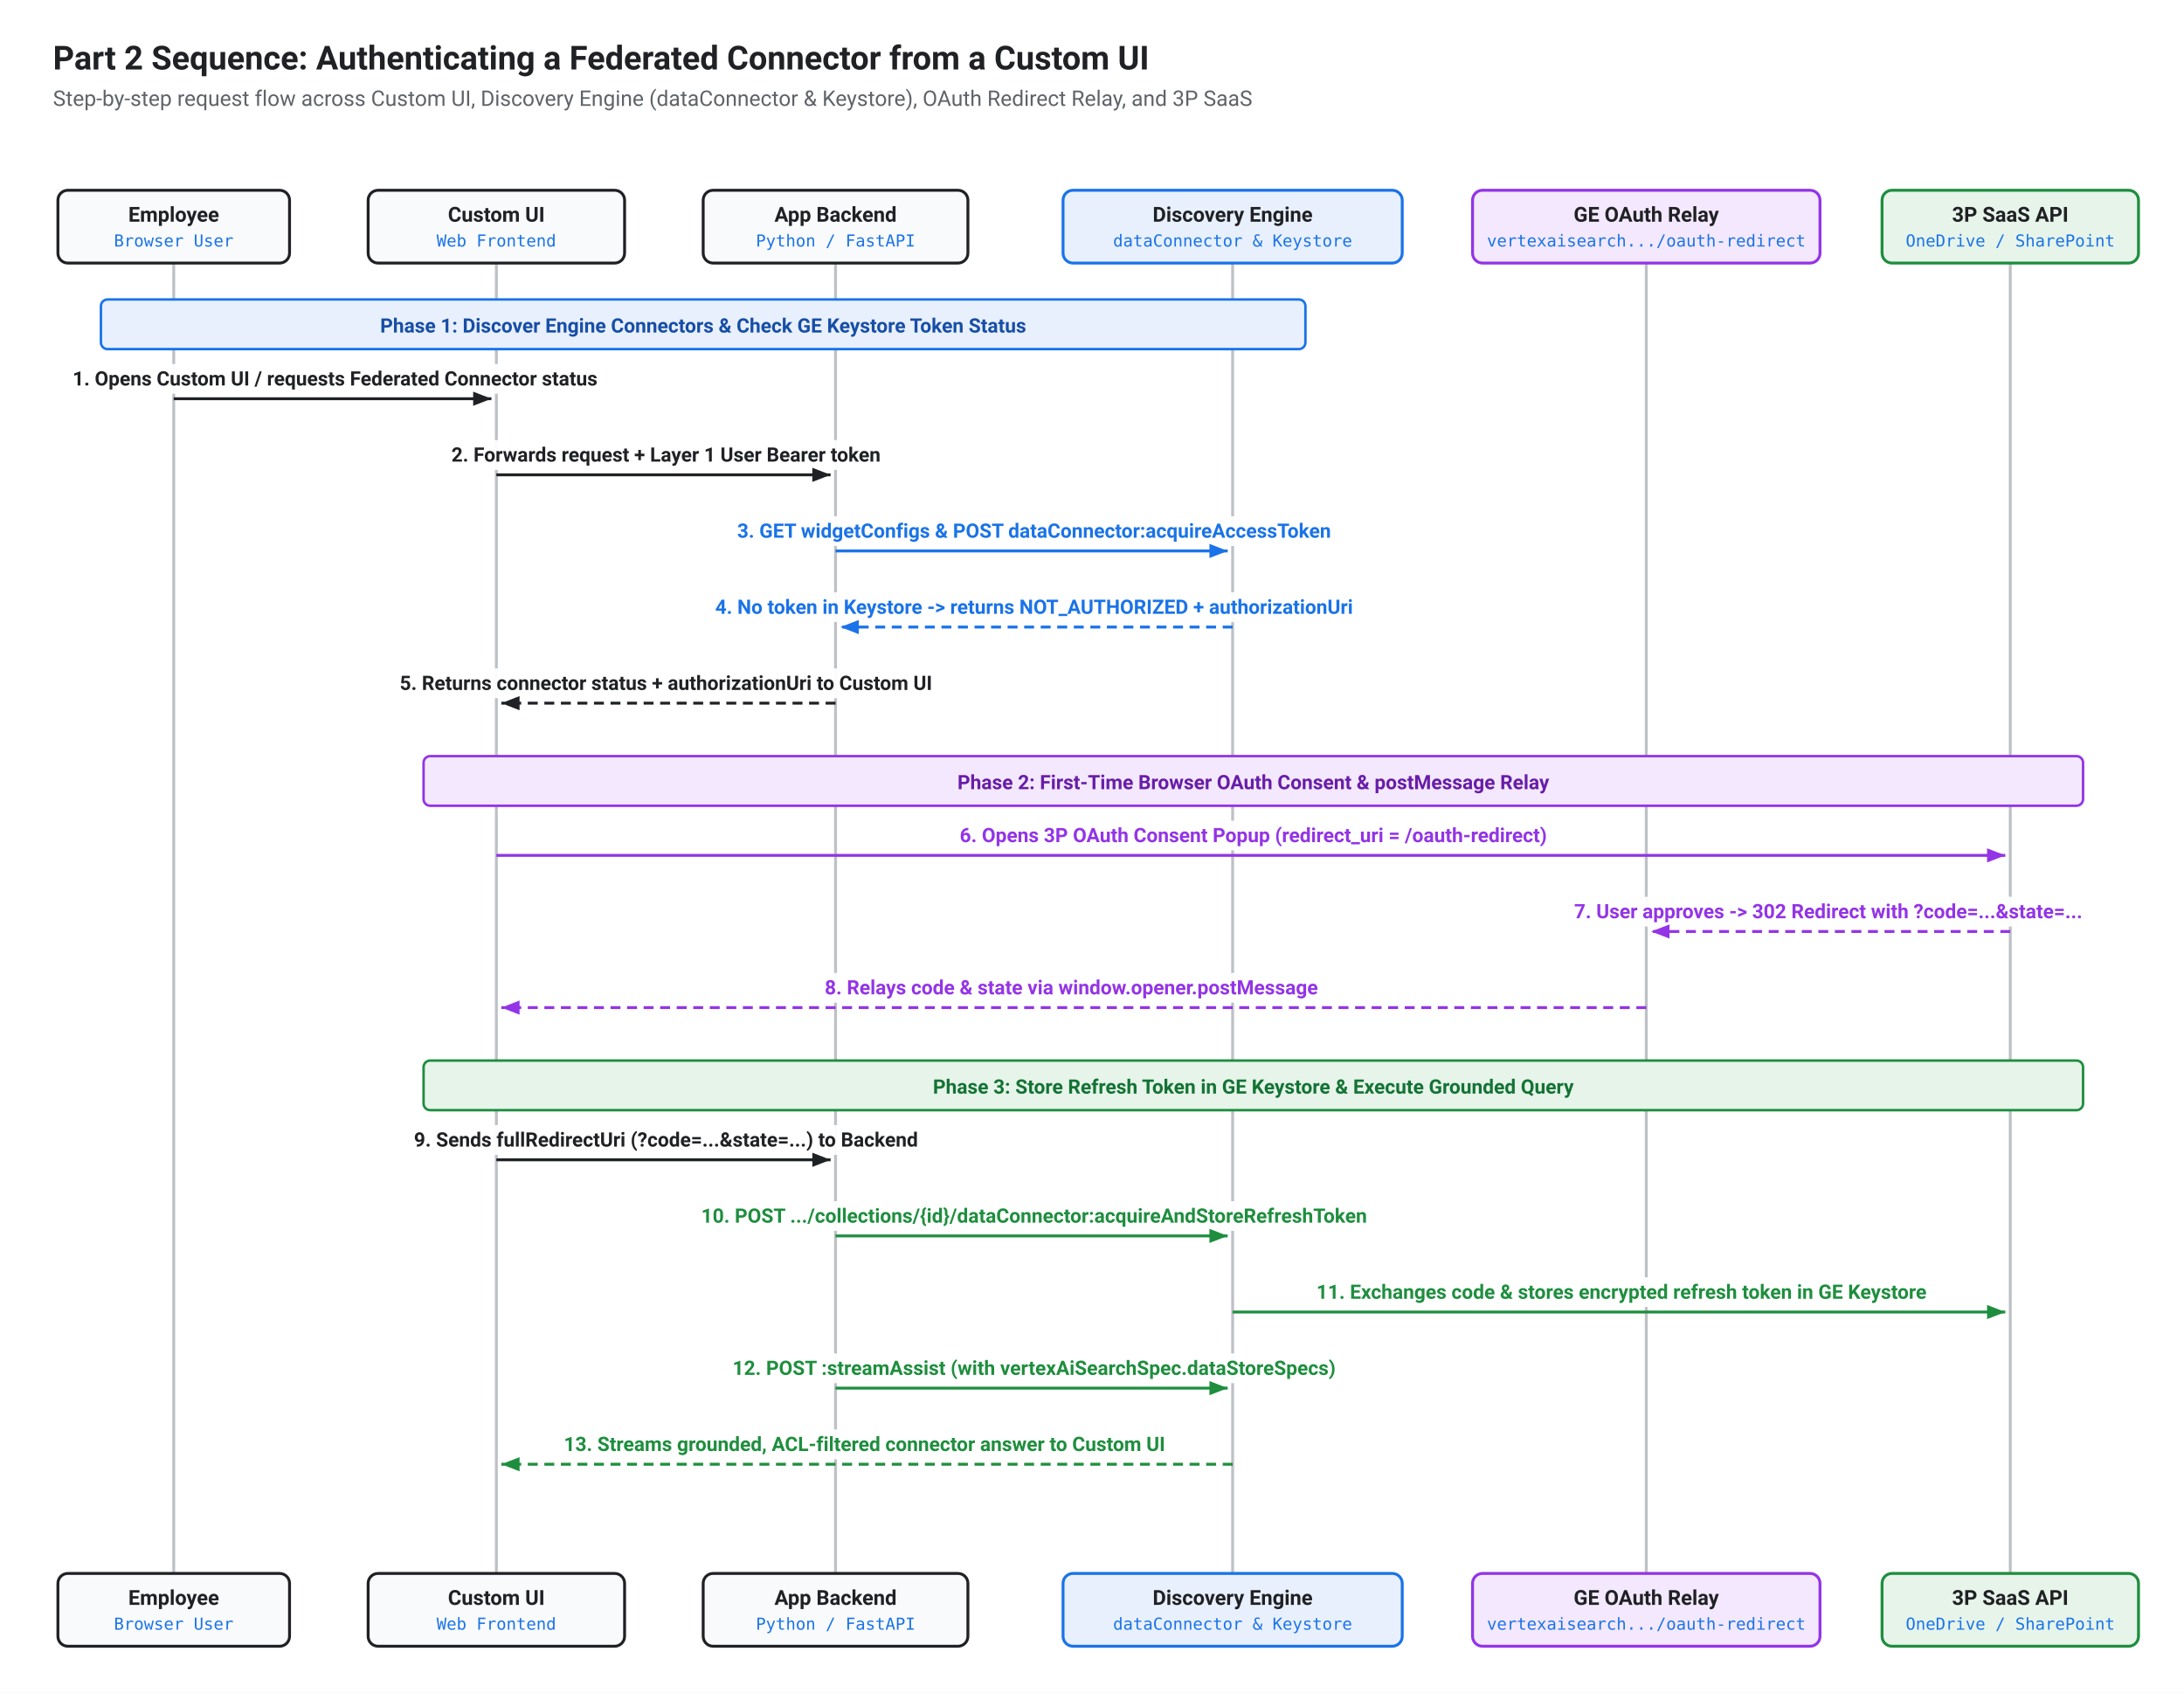
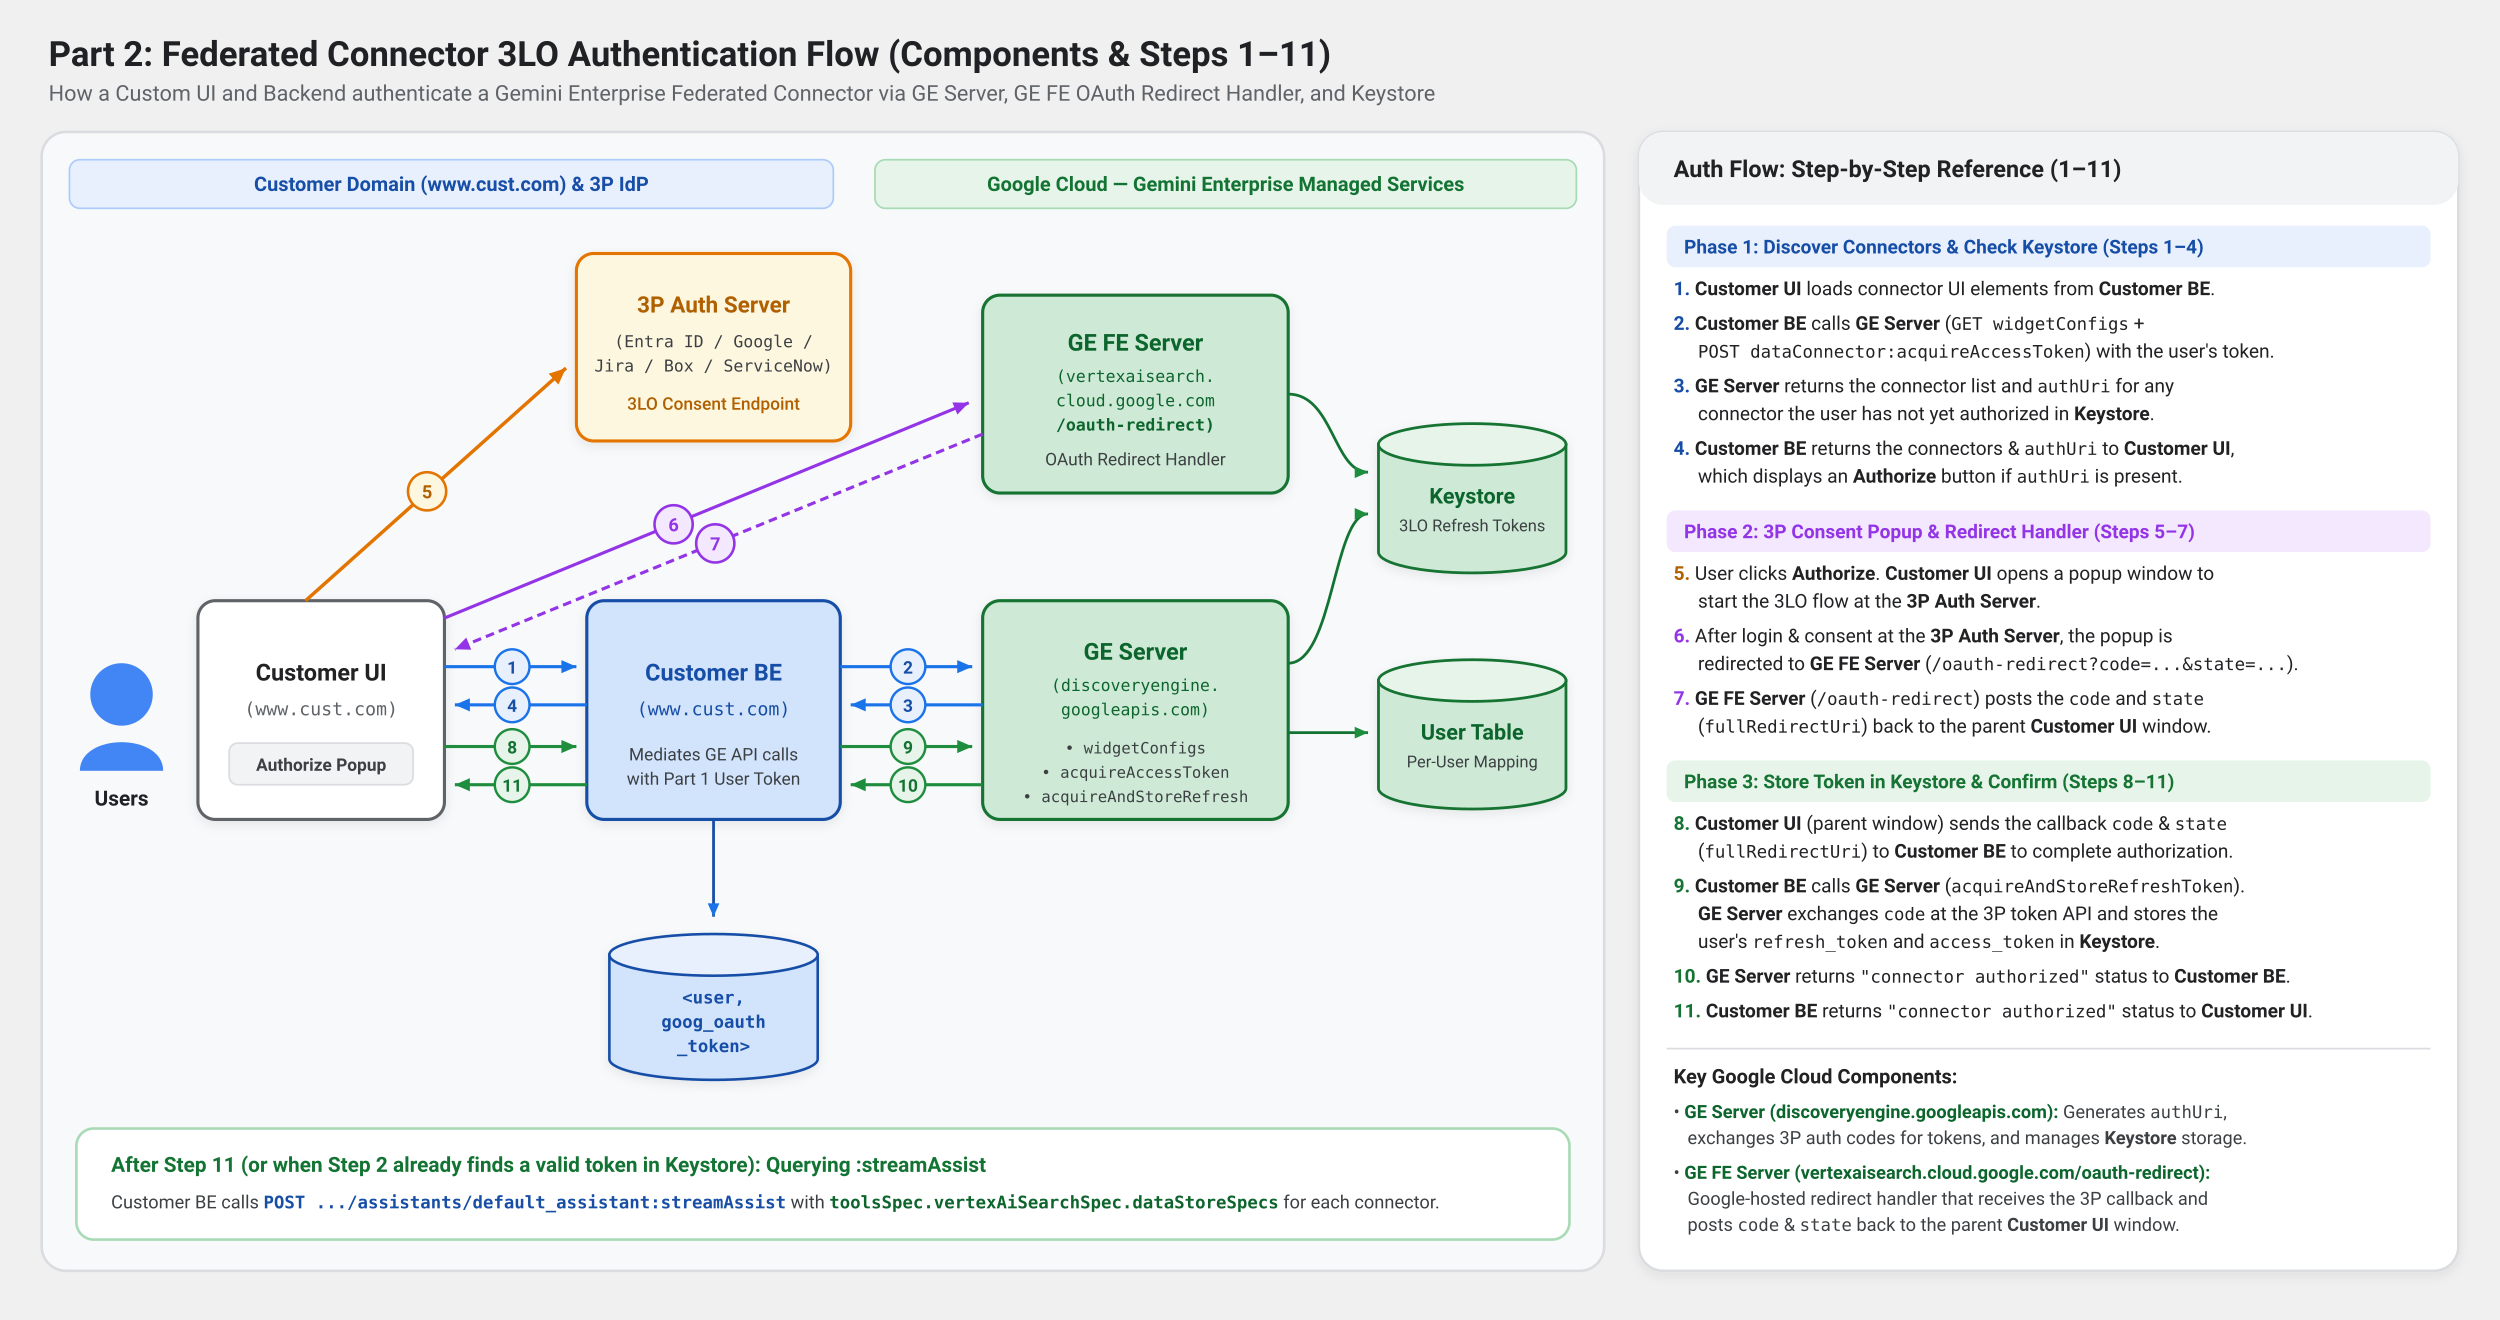
- <svg xmlns="http://www.w3.org/2000/svg" viewBox="0 0 1320 1023" width="100%" height="100%">
+ <svg xmlns="http://www.w3.org/2000/svg" viewBox="0 0 1440 760" width="100%" height="100%" style="background-color: #ffffff; font-family: 'Google Sans', 'Roboto', system-ui, -apple-system, sans-serif;">
  <defs>
-     <style>
-       .title { font-family: "Google Sans", "Roboto", sans-serif; font-size: 20px; font-weight: 700; fill: #202124; }
-       .subtitle { font-family: "Google Sans", "Roboto", sans-serif; font-size: 13px; font-weight: 400; fill: #5F6368; }
-       .actor-title { font-family: "Google Sans", "Roboto", sans-serif; font-size: 12.5px; font-weight: 700; fill: #202124; text-anchor: middle; }
-       .actor-sub { font-family: "Roboto Mono", monospace; font-size: 10px; font-weight: 500; fill: #1A73E8; text-anchor: middle; }
-       .step-label { font-family: "Google Sans", "Roboto", sans-serif; font-size: 12px; font-weight: 600; fill: #202124; text-anchor: middle; }
-       .step-sub { font-family: "Roboto Mono", monospace; font-size: 10.5px; font-weight: 500; fill: #5F6368; text-anchor: middle; }
-       .phase-text { font-family: "Google Sans", "Roboto", sans-serif; font-size: 12px; font-weight: 700; fill: #174EA6; text-anchor: middle; }
-     </style>
-     <marker id="arrow-solid" viewBox="0 0 10 10" refX="9" refY="5" markerWidth="7" markerHeight="7" orient="auto-start-reverse">
-       <path d="M 0 1.5 L 9 5 L 0 8.5 z" fill="#202124" />
+     <filter id="card-shadow" x="-5%" y="-5%" width="110%" height="115%">
+       <feDropShadow dx="0" dy="2" stdDeviation="3.5" flood-color="#202124" flood-opacity="0.08" />
+     </filter>
+     <marker id="arrow-dark" viewBox="0 0 10 10" refX="8" refY="5" markerWidth="6" markerHeight="6" orient="auto-start-reverse">
+       <path d="M 0 1.5 L 8 5 L 0 8.5 z" fill="#3c4043" />
    </marker>
-     <marker id="arrow-blue" viewBox="0 0 10 10" refX="9" refY="5" markerWidth="7" markerHeight="7" orient="auto-start-reverse">
-       <path d="M 0 1.5 L 9 5 L 0 8.5 z" fill="#1A73E8" />
+     <marker id="arrow-blue" viewBox="0 0 10 10" refX="8" refY="5" markerWidth="6" markerHeight="6" orient="auto-start-reverse">
+       <path d="M 0 1.5 L 8 5 L 0 8.5 z" fill="#1a73e8" />
    </marker>
-     <marker id="arrow-purple" viewBox="0 0 10 10" refX="9" refY="5" markerWidth="7" markerHeight="7" orient="auto-start-reverse">
-       <path d="M 0 1.5 L 9 5 L 0 8.5 z" fill="#9334E6" />
+     <marker id="arrow-green" viewBox="0 0 10 10" refX="8" refY="5" markerWidth="6" markerHeight="6" orient="auto-start-reverse">
+       <path d="M 0 1.5 L 8 5 L 0 8.5 z" fill="#1e8e3e" />
    </marker>
-     <marker id="arrow-green" viewBox="0 0 10 10" refX="9" refY="5" markerWidth="7" markerHeight="7" orient="auto-start-reverse">
-       <path d="M 0 1.5 L 9 5 L 0 8.5 z" fill="#1E8E3E" />
+     <marker id="arrow-amber" viewBox="0 0 10 10" refX="8" refY="5" markerWidth="6" markerHeight="6" orient="auto-start-reverse">
+       <path d="M 0 1.5 L 8 5 L 0 8.5 z" fill="#e37400" />
+     </marker>
+     <marker id="arrow-purple" viewBox="0 0 10 10" refX="8" refY="5" markerWidth="6" markerHeight="6" orient="auto-start-reverse">
+       <path d="M 0 1.5 L 8 5 L 0 8.5 z" fill="#9334e6" />
    </marker>
  </defs>
-   <rect width="1320" height="1023" fill="#FFFFFF" />
-   <text x="32" y="42" class="title">Part 2 Sequence: Authenticating a Federated Connector from a Custom UI</text>
-   <text x="32" y="64" class="subtitle">Step-by-step request flow across Custom UI, Discovery Engine (dataConnector &amp; Keystore), OAuth Redirect Relay, and 3P SaaS</text>
-   <line x1="105" y1="159" x2="105" y2="951" stroke="#BDC1C6" stroke-width="1.75" />
-   <line x1="300" y1="159" x2="300" y2="951" stroke="#BDC1C6" stroke-width="1.75" />
-   <line x1="505" y1="159" x2="505" y2="951" stroke="#BDC1C6" stroke-width="1.75" />
-   <line x1="745" y1="159" x2="745" y2="951" stroke="#BDC1C6" stroke-width="1.75" />
-   <line x1="995" y1="159" x2="995" y2="951" stroke="#BDC1C6" stroke-width="1.75" />
-   <line x1="1215" y1="159" x2="1215" y2="951" stroke="#BDC1C6" stroke-width="1.75" />
-   <rect x="35.0" y="115" width="140" height="44" rx="6" fill="#F8FAFC" stroke="#202124" stroke-width="1.75" />
-   <text x="105" y="134" class="actor-title">Employee</text>
-   <text x="105" y="149" class="actor-sub">Browser User</text>
-   <rect x="222.5" y="115" width="155" height="44" rx="6" fill="#F8FAFC" stroke="#202124" stroke-width="1.75" />
-   <text x="300" y="134" class="actor-title">Custom UI</text>
-   <text x="300" y="149" class="actor-sub">Web Frontend</text>
-   <rect x="425.0" y="115" width="160" height="44" rx="6" fill="#F8FAFC" stroke="#202124" stroke-width="1.75" />
-   <text x="505" y="134" class="actor-title">App Backend</text>
-   <text x="505" y="149" class="actor-sub">Python / FastAPI</text>
-   <rect x="642.5" y="115" width="205" height="44" rx="6" fill="#E8F0FE" stroke="#1A73E8" stroke-width="1.75" />
-   <text x="745" y="134" class="actor-title">Discovery Engine</text>
-   <text x="745" y="149" class="actor-sub">dataConnector &amp; Keystore</text>
-   <rect x="890.0" y="115" width="210" height="44" rx="6" fill="#F3E8FD" stroke="#9334E6" stroke-width="1.75" />
-   <text x="995" y="134" class="actor-title">GE OAuth Relay</text>
-   <text x="995" y="149" class="actor-sub">vertexaisearch.../oauth-redirect</text>
-   <rect x="1137.5" y="115" width="155" height="44" rx="6" fill="#E6F4EA" stroke="#1E8E3E" stroke-width="1.75" />
-   <text x="1215" y="134" class="actor-title">3P SaaS API</text>
-   <text x="1215" y="149" class="actor-sub">OneDrive / SharePoint</text>
-   <rect x="35.0" y="951" width="140" height="44" rx="6" fill="#F8FAFC" stroke="#202124" stroke-width="1.75" />
-   <text x="105" y="970" class="actor-title">Employee</text>
-   <text x="105" y="985" class="actor-sub">Browser User</text>
-   <rect x="222.5" y="951" width="155" height="44" rx="6" fill="#F8FAFC" stroke="#202124" stroke-width="1.75" />
-   <text x="300" y="970" class="actor-title">Custom UI</text>
-   <text x="300" y="985" class="actor-sub">Web Frontend</text>
-   <rect x="425.0" y="951" width="160" height="44" rx="6" fill="#F8FAFC" stroke="#202124" stroke-width="1.75" />
-   <text x="505" y="970" class="actor-title">App Backend</text>
-   <text x="505" y="985" class="actor-sub">Python / FastAPI</text>
-   <rect x="642.5" y="951" width="205" height="44" rx="6" fill="#E8F0FE" stroke="#1A73E8" stroke-width="1.75" />
-   <text x="745" y="970" class="actor-title">Discovery Engine</text>
-   <text x="745" y="985" class="actor-sub">dataConnector &amp; Keystore</text>
-   <rect x="890.0" y="951" width="210" height="44" rx="6" fill="#F3E8FD" stroke="#9334E6" stroke-width="1.75" />
-   <text x="995" y="970" class="actor-title">GE OAuth Relay</text>
-   <text x="995" y="985" class="actor-sub">vertexaisearch.../oauth-redirect</text>
-   <rect x="1137.5" y="951" width="155" height="44" rx="6" fill="#E6F4EA" stroke="#1E8E3E" stroke-width="1.75" />
-   <text x="1215" y="970" class="actor-title">3P SaaS API</text>
-   <text x="1215" y="985" class="actor-sub">OneDrive / SharePoint</text>
-   <rect x="61" y="181" width="728" height="30" rx="4" fill="#E8F0FE" stroke="#1A73E8" stroke-width="1.5" />
-   <text x="425.0" y="201" class="phase-text" style="fill:#174EA6">Phase 1: Discover Engine Connectors &amp; Check GE Keystore Token Status</text>
-   <rect x="15.7" y="220" width="373.6" height="18" rx="4" fill="#FFFFFF" opacity="0.94" />
-   <text x="202.5" y="233" class="step-label" style="fill:#202124">1. Opens Custom UI / requests Federated Connector status</text>
-   <line x1="105" y1="241" x2="297" y2="241" stroke="#202124" stroke-width="1.75" marker-end="url(#arrow-solid)" />
-   <rect x="239.5" y="266" width="326.0" height="18" rx="4" fill="#FFFFFF" opacity="0.94" />
-   <text x="402.5" y="279" class="step-label" style="fill:#202124">2. Forwards request + Layer 1 User Bearer token</text>
-   <line x1="300" y1="287" x2="502" y2="287" stroke="#202124" stroke-width="1.75" marker-end="url(#arrow-solid)" />
-   <rect x="435.0" y="312" width="380.0" height="18" rx="4" fill="#FFFFFF" opacity="0.94" />
-   <text x="625.0" y="325" class="step-label" style="fill:#1A73E8">3. GET widgetConfigs &amp; POST dataConnector:acquireAccessToken</text>
-   <line x1="505" y1="333" x2="742" y2="333" stroke="#1A73E8" stroke-width="1.75" marker-end="url(#arrow-blue)" />
-   <rect x="424.6" y="358" width="400.8" height="18" rx="4" fill="#FFFFFF" opacity="0.94" />
-   <text x="625.0" y="371" class="step-label" style="fill:#1A73E8">4. No token in Keystore -&gt; returns NOT_AUTHORIZED + authorizationUri</text>
-   <line x1="745" y1="379" x2="508" y2="379" stroke="#1A73E8" stroke-width="1.75" stroke-dasharray="6,4" marker-end="url(#arrow-blue)" />
-   <rect x="239.5" y="404" width="326.0" height="18" rx="4" fill="#FFFFFF" opacity="0.94" />
-   <text x="402.5" y="417" class="step-label" style="fill:#202124">5. Returns connector status + authorizationUri to Custom UI</text>
-   <line x1="505" y1="425" x2="303" y2="425" stroke="#202124" stroke-width="1.75" stroke-dasharray="6,4" marker-end="url(#arrow-solid)" />
-   <rect x="256" y="457" width="1003" height="30" rx="4" fill="#F3E8FD" stroke="#9334E6" stroke-width="1.5" />
-   <text x="757.5" y="477" class="phase-text" style="fill:#681DA8">Phase 2: First-Time Browser OAuth Consent &amp; postMessage Relay</text>
-   <rect x="553.7" y="496" width="407.6" height="18" rx="4" fill="#FFFFFF" opacity="0.94" />
-   <text x="757.5" y="509" class="step-label" style="fill:#9334E6">6. Opens 3P OAuth Consent Popup (redirect_uri = /oauth-redirect)</text>
-   <line x1="300" y1="517" x2="1212" y2="517" stroke="#9334E6" stroke-width="1.75" marker-end="url(#arrow-purple)" />
-   <rect x="901.2" y="542" width="407.6" height="18" rx="4" fill="#FFFFFF" opacity="0.94" />
-   <text x="1105.0" y="555" class="step-label" style="fill:#9334E6">7. User approves -&gt; 302 Redirect with ?code=...&amp;state=...</text>
-   <line x1="1215" y1="563" x2="998" y2="563" stroke="#9334E6" stroke-width="1.75" stroke-dasharray="6,4" marker-end="url(#arrow-purple)" />
-   <rect x="450.5" y="588" width="394.0" height="18" rx="4" fill="#FFFFFF" opacity="0.94" />
-   <text x="647.5" y="601" class="step-label" style="fill:#9334E6">8. Relays code &amp; state via window.opener.postMessage</text>
-   <line x1="995" y1="609" x2="303" y2="609" stroke="#9334E6" stroke-width="1.75" stroke-dasharray="6,4" marker-end="url(#arrow-purple)" />
-   <rect x="256" y="641" width="1003" height="30" rx="4" fill="#E6F4EA" stroke="#1E8E3E" stroke-width="1.5" />
-   <text x="757.5" y="661" class="phase-text" style="fill:#137333">Phase 3: Store Refresh Token in GE Keystore &amp; Execute Grounded Query</text>
-   <rect x="219.1" y="680" width="366.8" height="18" rx="4" fill="#FFFFFF" opacity="0.94" />
-   <text x="402.5" y="693" class="step-label" style="fill:#202124">9. Sends fullRedirectUri (?code=...&amp;state=...) to Backend</text>
-   <line x1="300" y1="701" x2="502" y2="701" stroke="#202124" stroke-width="1.75" marker-end="url(#arrow-solid)" />
-   <rect x="445.0" y="726" width="360.0" height="18" rx="4" fill="#FFFFFF" opacity="0.94" />
-   <text x="625.0" y="739" class="step-label" style="fill:#1E8E3E">10. POST .../collections/{id}/dataConnector:acquireAndStoreRefreshToken</text>
-   <line x1="505" y1="747" x2="742" y2="747" stroke="#1E8E3E" stroke-width="1.75" marker-end="url(#arrow-green)" />
-   <rect x="755.8" y="772" width="448.4" height="18" rx="4" fill="#FFFFFF" opacity="0.94" />
-   <text x="980.0" y="785" class="step-label" style="fill:#1E8E3E">11. Exchanges code &amp; stores encrypted refresh token in GE Keystore</text>
-   <line x1="745" y1="793" x2="1212" y2="793" stroke="#1E8E3E" stroke-width="1.75" marker-end="url(#arrow-green)" />
-   <rect x="390.0" y="818" width="470.0" height="18" rx="4" fill="#FFFFFF" opacity="0.94" />
-   <text x="625.0" y="831" class="step-label" style="fill:#1E8E3E">12. POST :streamAssist (with vertexAiSearchSpec.dataStoreSpecs)</text>
-   <line x1="505" y1="839" x2="742" y2="839" stroke="#1E8E3E" stroke-width="1.75" marker-end="url(#arrow-green)" />
-   <rect x="305.1" y="864" width="434.8" height="18" rx="4" fill="#FFFFFF" opacity="0.94" />
-   <text x="522.5" y="877" class="step-label" style="fill:#1E8E3E">13. Streams grounded, ACL-filtered connector answer to Custom UI</text>
-   <line x1="745" y1="885" x2="303" y2="885" stroke="#1E8E3E" stroke-width="1.75" stroke-dasharray="6,4" marker-end="url(#arrow-green)" />
+   <g id="header">
+     <text x="28" y="38" font-size="20" font-weight="700" fill="#202124">Part 2: Federated Connector 3LO Authentication Flow (Components &amp; Steps 1–11)</text>
+     <text x="28" y="58" font-size="12.5" fill="#5f6368">How a Custom UI and Backend authenticate a Gemini Enterprise Federated Connector via GE Server, GE FE OAuth Redirect Handler, and Keystore</text>
+   </g>
+   <rect x="24" y="76" width="900" height="656" rx="14" fill="#f8f9fa" stroke="#dadce0" stroke-width="1.5" />
+   <rect x="40" y="92" width="440" height="28" rx="6" fill="#e8f0fe" stroke="#aecbfa" stroke-width="1" />
+   <text x="260" y="110" text-anchor="middle" font-size="11.5" font-weight="600" fill="#174ea6">Customer Domain (www.cust.com) &amp; 3P IdP</text>
+   <rect x="504" y="92" width="404" height="28" rx="6" fill="#e6f4ea" stroke="#a8dab5" stroke-width="1" />
+   <text x="706" y="110" text-anchor="middle" font-size="11.5" font-weight="600" fill="#137333">Google Cloud — Gemini Enterprise Managed Services</text>
+   <g id="node-user" transform="translate(38, 376)">
+     <circle cx="32" cy="24" r="18" fill="#4285f4" />
+     <path d="M8,68 C8,46 56,46 56,68 Z" fill="#4285f4" />
+     <text x="32" y="88" text-anchor="middle" font-size="12" font-weight="600" fill="#202124">Users</text>
+   </g>
+   <g id="node-cust-ui" transform="translate(114, 346)" filter="url(#card-shadow)">
+     <rect width="142" height="126" rx="10" fill="#ffffff" stroke="#5f6368" stroke-width="1.8" />
+     <text x="71" y="46" text-anchor="middle" font-size="13.5" font-weight="700" fill="#202124">Customer UI</text>
+     <text x="71" y="66" text-anchor="middle" font-family="'Roboto Mono', monospace" font-size="10.5" fill="#5f6368">(www.cust.com)</text>
+     <rect x="18" y="82" width="106" height="24" rx="5" fill="#f1f3f4" stroke="#dadce0" stroke-width="1" />
+     <text x="71" y="98" text-anchor="middle" font-size="10" font-weight="600" fill="#3c4043">Authorize Popup</text>
+   </g>
+   <g id="node-cust-be" transform="translate(338, 346)" filter="url(#card-shadow)">
+     <rect width="146" height="126" rx="10" fill="#d2e3fc" stroke="#174ea6" stroke-width="1.8" />
+     <text x="73" y="46" text-anchor="middle" font-size="13.5" font-weight="700" fill="#174ea6">Customer BE</text>
+     <text x="73" y="66" text-anchor="middle" font-family="'Roboto Mono', monospace" font-size="10.5" fill="#174ea6">(www.cust.com)</text>
+     <text x="73" y="92" text-anchor="middle" font-size="10" fill="#3c4043">Mediates GE API calls</text>
+     <text x="73" y="106" text-anchor="middle" font-size="10" fill="#3c4043">with Part 1 User Token</text>
+   </g>
+   <g id="node-user-token-db" transform="translate(351, 536)" filter="url(#card-shadow)">
+     <path d="M 0,14 L 0,74 A 60,12 0 0,0 120,74 L 120,14 Z" fill="#d2e3fc" stroke="#174ea6" stroke-width="1.5" />
+     <ellipse cx="60" cy="14" rx="60" ry="12" fill="#e8f0fe" stroke="#174ea6" stroke-width="1.5" />
+     <text x="60" y="42" text-anchor="middle" font-family="'Roboto Mono', monospace" font-size="10" font-weight="600" fill="#174ea6">&lt;user,</text>
+     <text x="60" y="56" text-anchor="middle" font-family="'Roboto Mono', monospace" font-size="10" font-weight="600" fill="#174ea6">goog_oauth</text>
+     <text x="60" y="70" text-anchor="middle" font-family="'Roboto Mono', monospace" font-size="10" font-weight="600" fill="#174ea6">_token&gt;</text>
+   </g>
+   <g id="node-3p-auth" transform="translate(332, 146)" filter="url(#card-shadow)">
+     <rect width="158" height="108" rx="10" fill="#fef7e0" stroke="#e37400" stroke-width="1.8" />
+     <text x="79" y="34" text-anchor="middle" font-size="13" font-weight="700" fill="#b06000">3P Auth Server</text>
+     <text x="79" y="54" text-anchor="middle" font-family="'Roboto Mono', monospace" font-size="9.5" fill="#3c4043">(Entra ID / Google /</text>
+     <text x="79" y="68" text-anchor="middle" font-family="'Roboto Mono', monospace" font-size="9.5" fill="#3c4043">Jira / Box / ServiceNow)</text>
+     <text x="79" y="90" text-anchor="middle" font-size="10" font-weight="500" fill="#b06000">3LO Consent Endpoint</text>
+   </g>
+   <g id="node-ge-fe" transform="translate(566, 170)" filter="url(#card-shadow)">
+     <rect width="176" height="114" rx="10" fill="#ceead6" stroke="#137333" stroke-width="1.8" />
+     <text x="88" y="32" text-anchor="middle" font-size="13.5" font-weight="700" fill="#0d652d">GE FE Server</text>
+     <text x="88" y="50" text-anchor="middle" font-family="'Roboto Mono', monospace" font-size="9.5" fill="#0d652d">(vertexaisearch.</text>
+     <text x="88" y="64" text-anchor="middle" font-family="'Roboto Mono', monospace" font-size="9.5" fill="#0d652d">cloud.google.com</text>
+     <text x="88" y="78" text-anchor="middle" font-family="'Roboto Mono', monospace" font-size="9.5" font-weight="600" fill="#0d652d">/oauth-redirect)</text>
+     <text x="88" y="98" text-anchor="middle" font-size="10" fill="#3c4043">OAuth Redirect Handler</text>
+   </g>
+   <g id="node-ge-server" transform="translate(566, 346)" filter="url(#card-shadow)">
+     <rect width="176" height="126" rx="10" fill="#ceead6" stroke="#137333" stroke-width="1.8" />
+     <text x="88" y="34" text-anchor="middle" font-size="13.5" font-weight="700" fill="#0d652d">GE Server</text>
+     <text x="88" y="52" text-anchor="middle" font-family="'Roboto Mono', monospace" font-size="9.5" fill="#0d652d">(discoveryengine.</text>
+     <text x="88" y="66" text-anchor="middle" font-family="'Roboto Mono', monospace" font-size="9.5" fill="#0d652d">googleapis.com)</text>
+     <text x="88" y="88" text-anchor="middle" font-family="'Roboto Mono', monospace" font-size="9" fill="#3c4043">• widgetConfigs</text>
+     <text x="88" y="102" text-anchor="middle" font-family="'Roboto Mono', monospace" font-size="9" fill="#3c4043">• acquireAccessToken</text>
+     <text x="88" y="116" text-anchor="middle" font-family="'Roboto Mono', monospace" font-size="9" fill="#3c4043">• acquireAndStoreRefresh</text>
+   </g>
+   <g id="node-keystore" transform="translate(794, 242)" filter="url(#card-shadow)">
+     <path d="M 0,14 L 0,76 A 54,12 0 0,0 108,76 L 108,14 Z" fill="#ceead6" stroke="#137333" stroke-width="1.6" />
+     <ellipse cx="54" cy="14" rx="54" ry="12" fill="#e6f4ea" stroke="#137333" stroke-width="1.6" />
+     <text x="54" y="48" text-anchor="middle" font-size="12.5" font-weight="700" fill="#0d652d">Keystore</text>
+     <text x="54" y="64" text-anchor="middle" font-size="9.5" fill="#3c4043">3LO Refresh Tokens</text>
+   </g>
+   <g id="node-user-table" transform="translate(794, 378)" filter="url(#card-shadow)">
+     <path d="M 0,14 L 0,76 A 54,12 0 0,0 108,76 L 108,14 Z" fill="#ceead6" stroke="#137333" stroke-width="1.6" />
+     <ellipse cx="54" cy="14" rx="54" ry="12" fill="#e6f4ea" stroke="#137333" stroke-width="1.6" />
+     <text x="54" y="48" text-anchor="middle" font-size="12.5" font-weight="700" fill="#0d652d">User Table</text>
+     <text x="54" y="64" text-anchor="middle" font-size="9.5" fill="#3c4043">Per-User Mapping</text>
+   </g>
+   <line x1="411" y1="472" x2="411" y2="528" stroke="#174ea6" stroke-width="1.6" marker-end="url(#arrow-blue)" />
+   <path d="M 742 227 C 768 227, 768 272, 788 272" fill="none" stroke="#137333" stroke-width="1.6" marker-end="url(#arrow-green)" />
+   <path d="M 742 382 C 768 382, 768 296, 788 296" fill="none" stroke="#137333" stroke-width="1.6" marker-end="url(#arrow-green)" />
+   <line x1="742" y1="422" x2="788" y2="422" stroke="#137333" stroke-width="1.6" marker-end="url(#arrow-green)" />
+   <line x1="176" y1="346" x2="326" y2="212" stroke="#e37400" stroke-width="2" marker-end="url(#arrow-amber)" />
+   <circle cx="246" cy="283" r="11" fill="#fef7e0" stroke="#e37400" stroke-width="1.5" />
+   <text x="246" y="287" text-anchor="middle" font-size="10.5" font-weight="700" fill="#b06000">5</text>
+   <line x1="256" y1="356" x2="558" y2="232" stroke="#9334e6" stroke-width="1.8" marker-end="url(#arrow-purple)" />
+   <circle cx="388" cy="302" r="11" fill="#f3e8fd" stroke="#9334e6" stroke-width="1.5" />
+   <text x="388" y="306" text-anchor="middle" font-size="10.5" font-weight="700" fill="#9334e6">6</text>
+   <line x1="566" y1="250" x2="262" y2="374" stroke="#9334e6" stroke-width="1.8" stroke-dasharray="5,3" marker-end="url(#arrow-purple)" />
+   <circle cx="412" cy="313" r="11" fill="#f3e8fd" stroke="#9334e6" stroke-width="1.5" />
+   <text x="412" y="317" text-anchor="middle" font-size="10.5" font-weight="700" fill="#9334e6">7</text>
+   <line x1="256" y1="384" x2="332" y2="384" stroke="#1a73e8" stroke-width="1.8" marker-end="url(#arrow-blue)" />
+   <circle cx="295" cy="384" r="10" fill="#e8f0fe" stroke="#1a73e8" stroke-width="1.4" />
+   <text x="295" y="388" text-anchor="middle" font-size="10" font-weight="700" fill="#174ea6">1</text>
+   <line x1="338" y1="406" x2="262" y2="406" stroke="#1a73e8" stroke-width="1.8" marker-end="url(#arrow-blue)" />
+   <circle cx="295" cy="406" r="10" fill="#e8f0fe" stroke="#1a73e8" stroke-width="1.4" />
+   <text x="295" y="410" text-anchor="middle" font-size="10" font-weight="700" fill="#174ea6">4</text>
+   <line x1="256" y1="430" x2="332" y2="430" stroke="#1e8e3e" stroke-width="1.8" marker-end="url(#arrow-green)" />
+   <circle cx="295" cy="430" r="10" fill="#e6f4ea" stroke="#1e8e3e" stroke-width="1.4" />
+   <text x="295" y="434" text-anchor="middle" font-size="10" font-weight="700" fill="#137333">8</text>
+   <line x1="338" y1="452" x2="262" y2="452" stroke="#1e8e3e" stroke-width="1.8" marker-end="url(#arrow-green)" />
+   <circle cx="295" cy="452" r="10" fill="#e6f4ea" stroke="#1e8e3e" stroke-width="1.4" />
+   <text x="295" y="456" text-anchor="middle" font-size="10" font-weight="700" fill="#137333">11</text>
+   <line x1="484" y1="384" x2="560" y2="384" stroke="#1a73e8" stroke-width="1.8" marker-end="url(#arrow-blue)" />
+   <circle cx="523" cy="384" r="10" fill="#e8f0fe" stroke="#1a73e8" stroke-width="1.4" />
+   <text x="523" y="388" text-anchor="middle" font-size="10" font-weight="700" fill="#174ea6">2</text>
+   <line x1="566" y1="406" x2="490" y2="406" stroke="#1a73e8" stroke-width="1.8" marker-end="url(#arrow-blue)" />
+   <circle cx="523" cy="406" r="10" fill="#e8f0fe" stroke="#1a73e8" stroke-width="1.4" />
+   <text x="523" y="410" text-anchor="middle" font-size="10" font-weight="700" fill="#174ea6">3</text>
+   <line x1="484" y1="430" x2="560" y2="430" stroke="#1e8e3e" stroke-width="1.8" marker-end="url(#arrow-green)" />
+   <circle cx="523" cy="430" r="10" fill="#e6f4ea" stroke="#1e8e3e" stroke-width="1.4" />
+   <text x="523" y="434" text-anchor="middle" font-size="10" font-weight="700" fill="#137333">9</text>
+   <line x1="566" y1="452" x2="490" y2="452" stroke="#1e8e3e" stroke-width="1.8" marker-end="url(#arrow-green)" />
+   <circle cx="523" cy="452" r="10" fill="#e6f4ea" stroke="#1e8e3e" stroke-width="1.4" />
+   <text x="523" y="456" text-anchor="middle" font-size="10" font-weight="700" fill="#137333">10</text>
+   <g transform="translate(44, 650)">
+     <rect width="860" height="64" rx="10" fill="#ffffff" stroke="#a8dab5" stroke-width="1.5" />
+     <text x="20" y="25" font-size="12" font-weight="700" fill="#137333">After Step 11 (or when Step 2 already finds a valid token in Keystore): Querying :streamAssist</text>
+     <text x="20" y="46" font-size="10.5" fill="#3c4043">Customer BE calls <tspan font-family="'Roboto Mono', monospace" font-size="10" font-weight="600" fill="#174ea6">POST .../assistants/default_assistant:streamAssist</tspan> with <tspan font-family="'Roboto Mono', monospace" font-size="10" font-weight="600" fill="#0d652d">toolsSpec.vertexAiSearchSpec.dataStoreSpecs</tspan> for each connector.</text>
+   </g>
+   <g transform="translate(944, 76)" filter="url(#card-shadow)">
+     <rect width="472" height="656" rx="14" fill="#ffffff" stroke="#dadce0" stroke-width="1.5" />
+     <rect x="0" y="0" width="472" height="42" rx="14" fill="#f1f3f4" />
+     <text x="20" y="26" font-size="13.5" font-weight="700" fill="#202124">Auth Flow: Step-by-Step Reference (1–11)</text>
+     <rect x="16" y="54" width="440" height="24" rx="5" fill="#e8f0fe" />
+     <text x="26" y="70" font-size="11" font-weight="700" fill="#174ea6">Phase 1: Discover Connectors &amp; Check Keystore (Steps 1–4)</text>
+     <text x="20" y="94" font-size="11" fill="#202124">
+       <tspan font-weight="700" fill="#174ea6">1.</tspan>
+       <tspan font-weight="600">Customer UI</tspan> loads connector UI elements from <tspan font-weight="600">Customer BE</tspan>.</text>
+     <text x="20" y="114" font-size="11" fill="#202124">
+       <tspan font-weight="700" fill="#174ea6">2.</tspan>
+       <tspan font-weight="600">Customer BE</tspan> calls <tspan font-weight="600">GE Server</tspan> (<tspan font-family="'Roboto Mono', monospace" font-size="10">GET widgetConfigs</tspan> +</text>
+     <text x="34" y="130" font-size="11" fill="#202124">
+       <tspan font-family="'Roboto Mono', monospace" font-size="10">POST dataConnector:acquireAccessToken</tspan>) with the user's token.</text>
+     <text x="20" y="150" font-size="11" fill="#202124">
+       <tspan font-weight="700" fill="#174ea6">3.</tspan>
+       <tspan font-weight="600">GE Server</tspan> returns the connector list and <tspan font-family="'Roboto Mono', monospace" font-size="10">authUri</tspan> for any</text>
+     <text x="34" y="166" font-size="11" fill="#202124">connector the user has not yet authorized in <tspan font-weight="600">Keystore</tspan>.</text>
+     <text x="20" y="186" font-size="11" fill="#202124">
+       <tspan font-weight="700" fill="#174ea6">4.</tspan>
+       <tspan font-weight="600">Customer BE</tspan> returns the connectors &amp; <tspan font-family="'Roboto Mono', monospace" font-size="10">authUri</tspan> to <tspan font-weight="600">Customer UI</tspan>,</text>
+     <text x="34" y="202" font-size="11" fill="#202124">which displays an <tspan font-weight="600">Authorize</tspan> button if <tspan font-family="'Roboto Mono', monospace" font-size="10">authUri</tspan> is present.</text>
+     <rect x="16" y="218" width="440" height="24" rx="5" fill="#f3e8fd" />
+     <text x="26" y="234" font-size="11" font-weight="700" fill="#9334e6">Phase 2: 3P Consent Popup &amp; Redirect Handler (Steps 5–7)</text>
+     <text x="20" y="258" font-size="11" fill="#202124">
+       <tspan font-weight="700" fill="#b06000">5.</tspan> User clicks <tspan font-weight="600">Authorize</tspan>. <tspan font-weight="600">Customer UI</tspan> opens a popup window to</text>
+     <text x="34" y="274" font-size="11" fill="#202124">start the 3LO flow at the <tspan font-weight="600">3P Auth Server</tspan>.</text>
+     <text x="20" y="294" font-size="11" fill="#202124">
+       <tspan font-weight="700" fill="#9334e6">6.</tspan> After login &amp; consent at the <tspan font-weight="600">3P Auth Server</tspan>, the popup is</text>
+     <text x="34" y="310" font-size="11" fill="#202124">redirected to <tspan font-weight="600">GE FE Server</tspan> (<tspan font-family="'Roboto Mono', monospace" font-size="10">/oauth-redirect?code=...&amp;state=...</tspan>).</text>
+     <text x="20" y="330" font-size="11" fill="#202124">
+       <tspan font-weight="700" fill="#9334e6">7.</tspan>
+       <tspan font-weight="600">GE FE Server</tspan> (<tspan font-family="'Roboto Mono', monospace" font-size="10">/oauth-redirect</tspan>) posts the <tspan font-family="'Roboto Mono', monospace" font-size="10">code</tspan> and <tspan font-family="'Roboto Mono', monospace" font-size="10">state</tspan>
+     </text>
+     <text x="34" y="346" font-size="11" fill="#202124">(<tspan font-family="'Roboto Mono', monospace" font-size="10">fullRedirectUri</tspan>) back to the parent <tspan font-weight="600">Customer UI</tspan> window.</text>
+     <rect x="16" y="362" width="440" height="24" rx="5" fill="#e6f4ea" />
+     <text x="26" y="378" font-size="11" font-weight="700" fill="#137333">Phase 3: Store Token in Keystore &amp; Confirm (Steps 8–11)</text>
+     <text x="20" y="402" font-size="11" fill="#202124">
+       <tspan font-weight="700" fill="#137333">8.</tspan>
+       <tspan font-weight="600">Customer UI</tspan> (parent window) sends the callback <tspan font-family="'Roboto Mono', monospace" font-size="10">code</tspan> &amp; <tspan font-family="'Roboto Mono', monospace" font-size="10">state</tspan>
+     </text>
+     <text x="34" y="418" font-size="11" fill="#202124">(<tspan font-family="'Roboto Mono', monospace" font-size="10">fullRedirectUri</tspan>) to <tspan font-weight="600">Customer BE</tspan> to complete authorization.</text>
+     <text x="20" y="438" font-size="11" fill="#202124">
+       <tspan font-weight="700" fill="#137333">9.</tspan>
+       <tspan font-weight="600">Customer BE</tspan> calls <tspan font-weight="600">GE Server</tspan> (<tspan font-family="'Roboto Mono', monospace" font-size="10">acquireAndStoreRefreshToken</tspan>).</text>
+     <text x="34" y="454" font-size="11" fill="#202124">
+       <tspan font-weight="600">GE Server</tspan> exchanges <tspan font-family="'Roboto Mono', monospace" font-size="10">code</tspan> at the 3P token API and stores the</text>
+     <text x="34" y="470" font-size="11" fill="#202124">user's <tspan font-family="'Roboto Mono', monospace" font-size="10">refresh_token</tspan> and <tspan font-family="'Roboto Mono', monospace" font-size="10">access_token</tspan> in <tspan font-weight="600">Keystore</tspan>.</text>
+     <text x="20" y="490" font-size="11" fill="#202124">
+       <tspan font-weight="700" fill="#137333">10.</tspan>
+       <tspan font-weight="600">GE Server</tspan> returns <tspan font-family="'Roboto Mono', monospace" font-size="10">"connector authorized"</tspan> status to <tspan font-weight="600">Customer BE</tspan>.</text>
+     <text x="20" y="510" font-size="11" fill="#202124">
+       <tspan font-weight="700" fill="#137333">11.</tspan>
+       <tspan font-weight="600">Customer BE</tspan> returns <tspan font-family="'Roboto Mono', monospace" font-size="10">"connector authorized"</tspan> status to <tspan font-weight="600">Customer UI</tspan>.</text>
+     <line x1="16" y1="528" x2="456" y2="528" stroke="#dadce0" stroke-width="1" />
+     <text x="20" y="548" font-size="11.5" font-weight="700" fill="#202124">Key Google Cloud Components:</text>
+     <text x="20" y="568" font-size="10.5" fill="#3c4043">• <tspan font-weight="600" fill="#0d652d">GE Server (discoveryengine.googleapis.com):</tspan> Generates <tspan font-family="'Roboto Mono', monospace" font-size="10">authUri</tspan>,</text>
+     <text x="28" y="583" font-size="10.5" fill="#3c4043">exchanges 3P auth codes for tokens, and manages <tspan font-weight="600">Keystore</tspan> storage.</text>
+     <text x="20" y="603" font-size="10.5" fill="#3c4043">• <tspan font-weight="600" fill="#0d652d">GE FE Server (vertexaisearch.cloud.google.com/oauth-redirect):</tspan>
+     </text>
+     <text x="28" y="618" font-size="10.5" fill="#3c4043">Google-hosted redirect handler that receives the 3P callback and</text>
+     <text x="28" y="633" font-size="10.5" fill="#3c4043">posts <tspan font-family="'Roboto Mono', monospace" font-size="10">code</tspan> &amp; <tspan font-family="'Roboto Mono', monospace" font-size="10">state</tspan> back to the parent <tspan font-weight="600">Customer UI</tspan> window.</text>
+   </g>
</svg>
